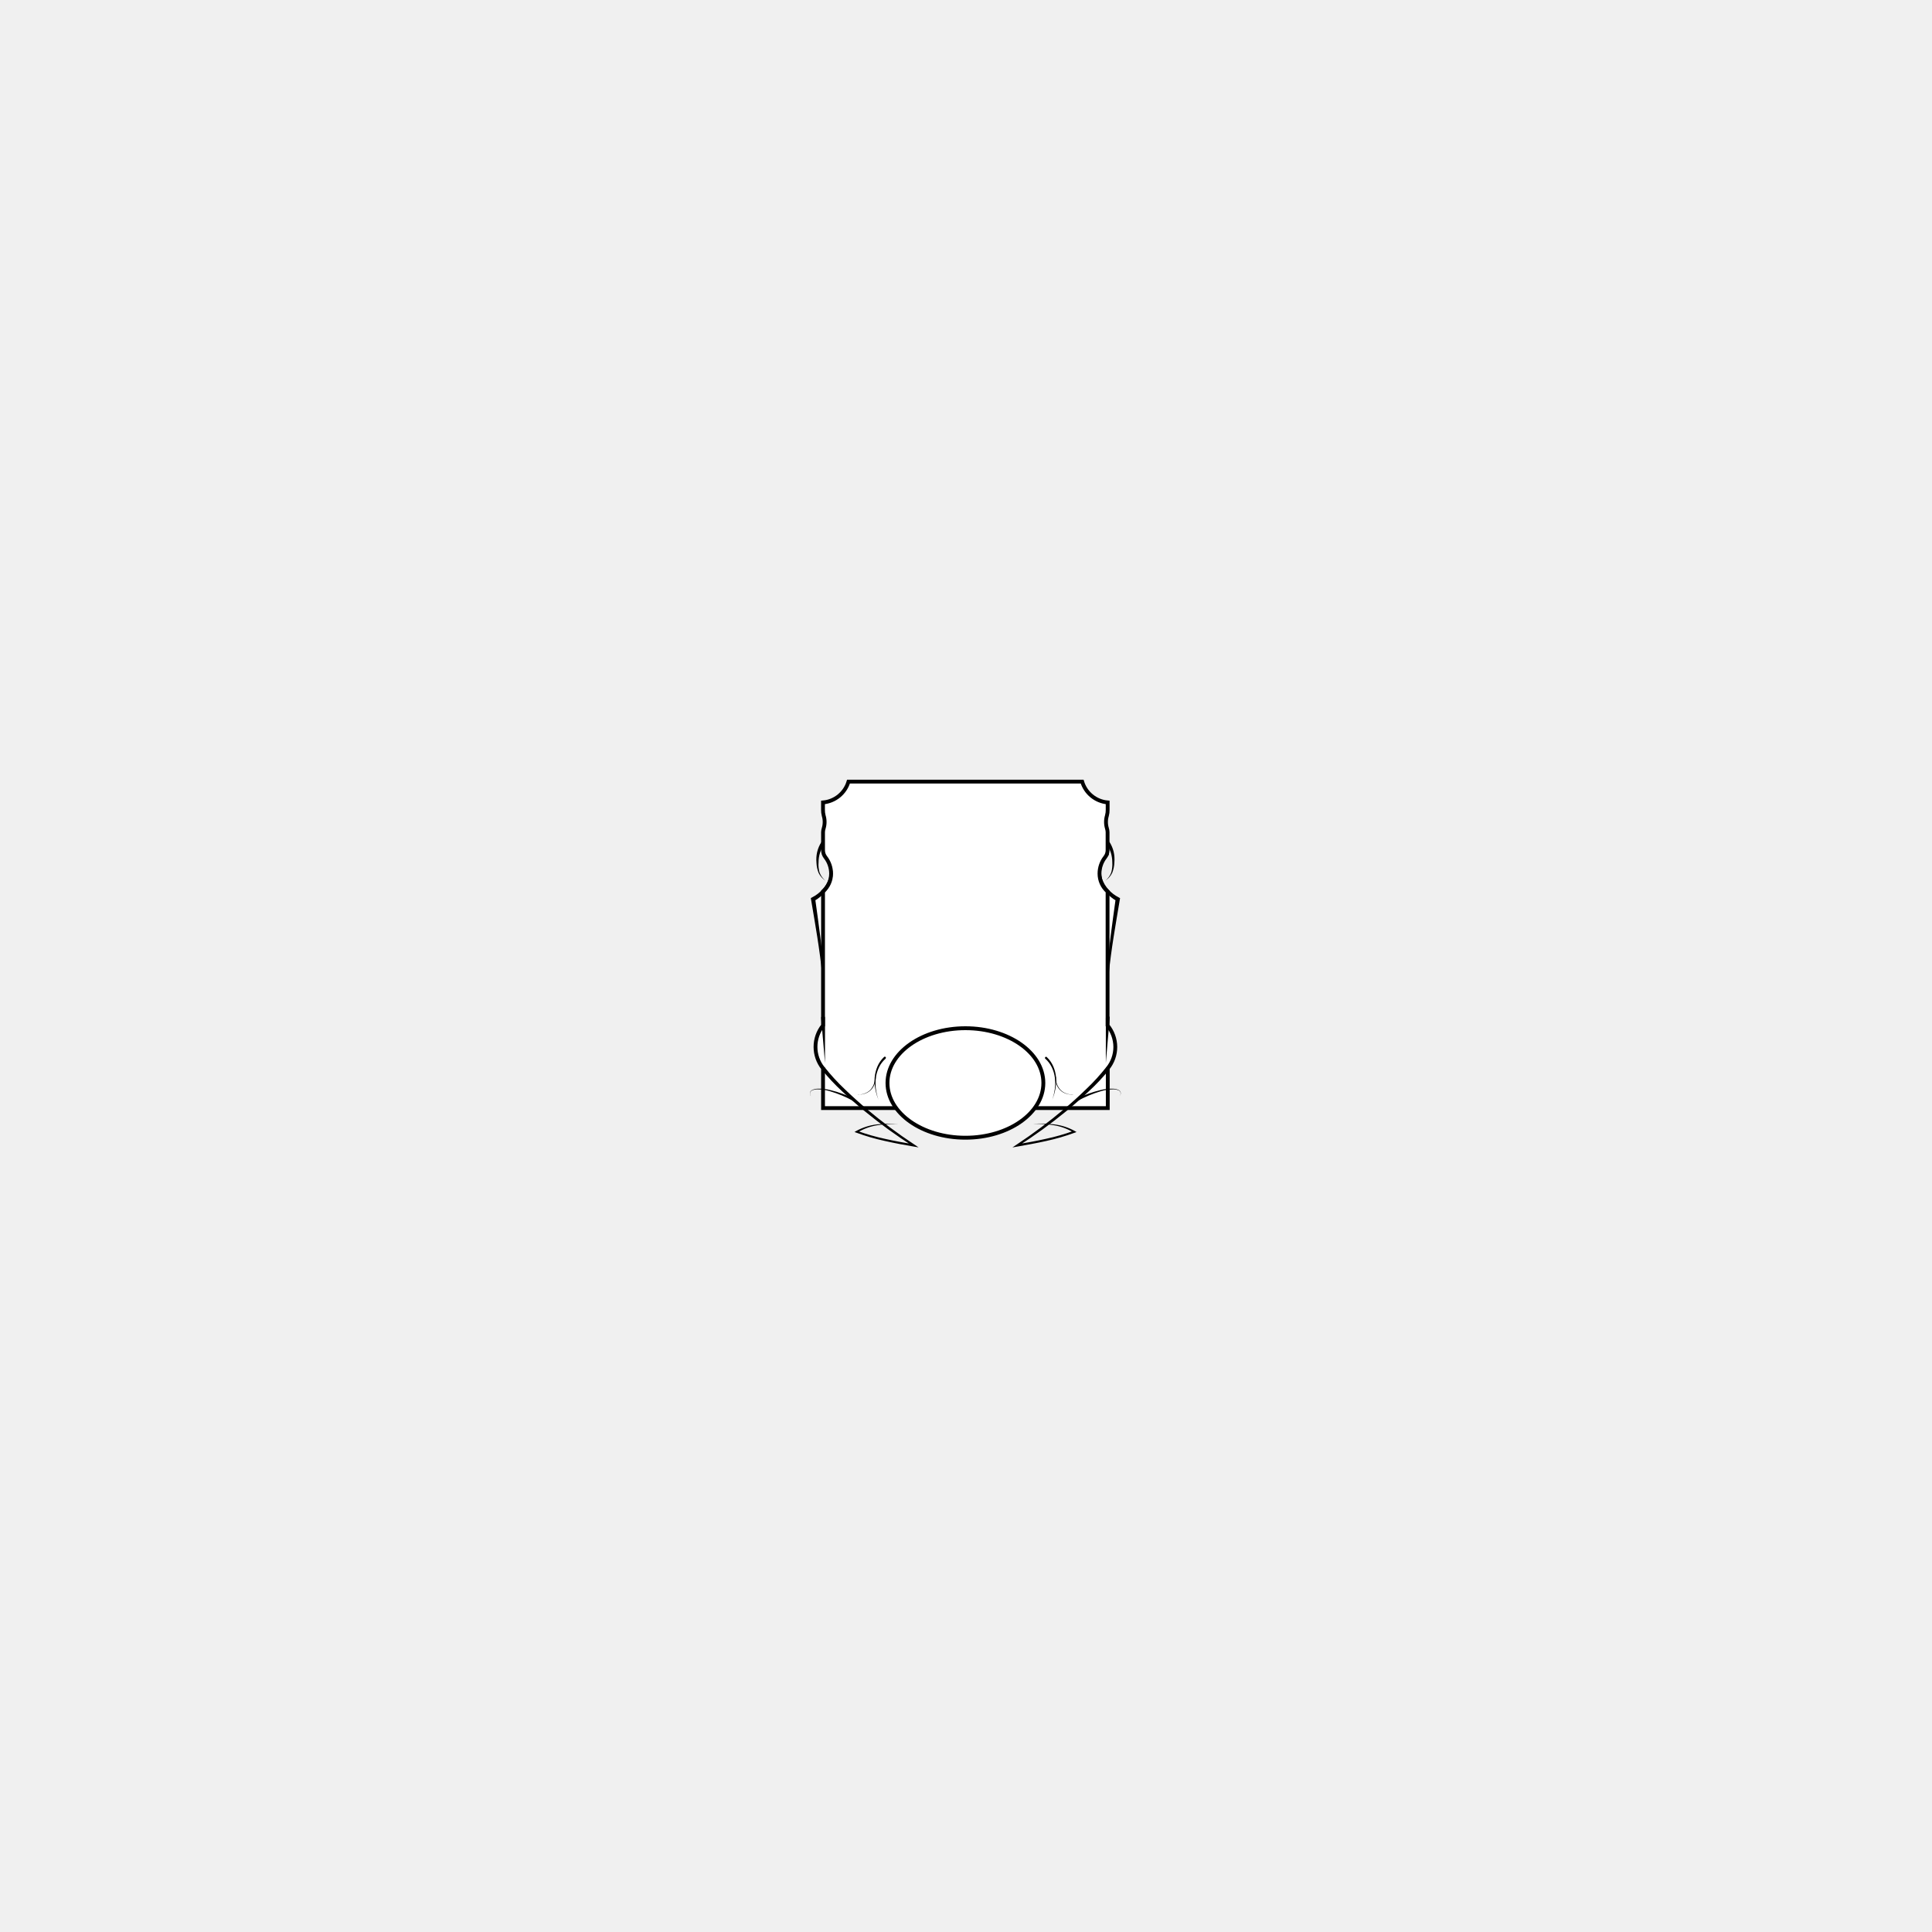
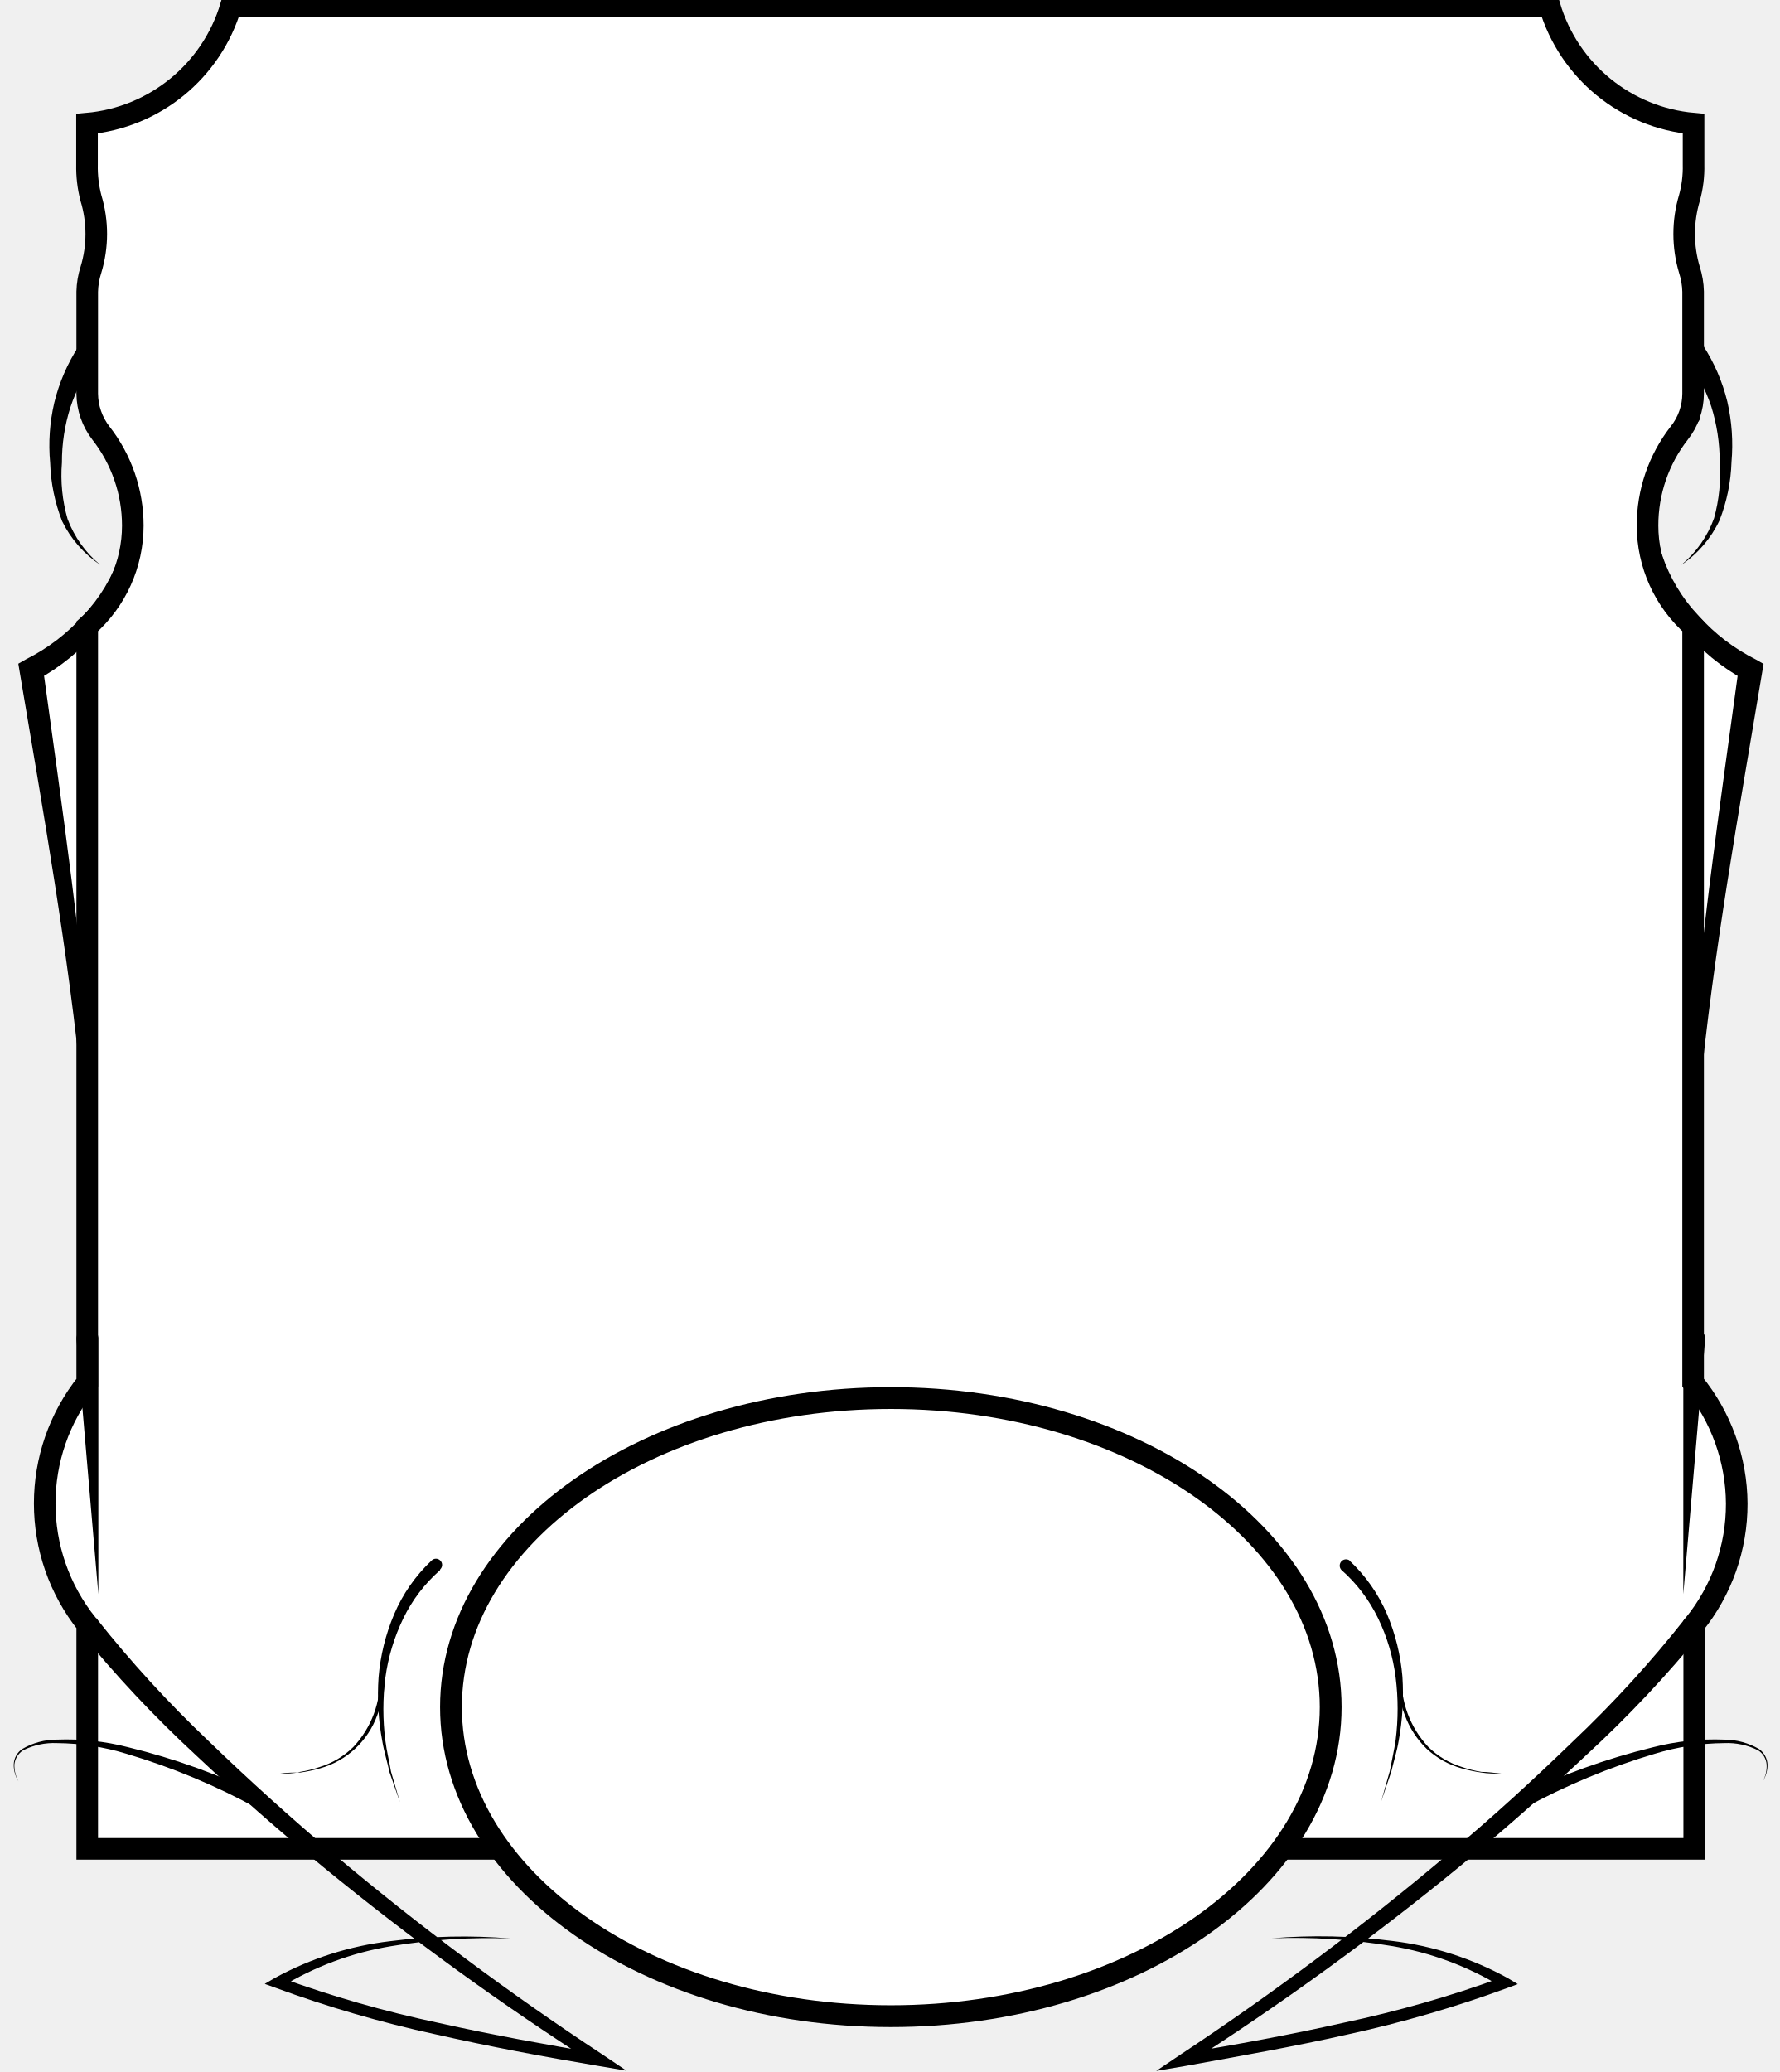
- <svg xmlns="http://www.w3.org/2000/svg" id="Layer_1" data-name="Layer 1" viewBox="0 0 500 500">
+ <svg xmlns="http://www.w3.org/2000/svg" id="Layer_1" data-name="Layer 1" viewBox="209 202 81.6 95">
  <defs>
    <style>.cls-1,.cls-3{fill:#fff;}.cls-2{fill:none;stroke-width:0.99px;}.cls-2,.cls-3{stroke:#000;stroke-miterlimit:10;}</style>
  </defs>
  <g id="Strength_Box" data-name="Strength Box">
    <path class="cls-1" d="M286.69,221.15a6.43,6.43,0,0,0-.83,1" />
    <path class="cls-1" d="M285.8,222.21c-.12.18-.23.36-.34.55" />
    <path class="cls-1" d="M285.44,222.79c-.1.19-.19.38-.28.58" />
    <path class="cls-1" d="M286.69,230.72a7.51,7.51,0,0,1-2.06-4.11" />
    <path class="cls-1" d="M288.13,222.67a7.82,7.82,0,0,0-1.44-4.55" />
    <path class="cls-1" d="M286.69,265.39a8.86,8.86,0,0,1,0,11.09v10.29H213V276.48a8.86,8.86,0,0,1,0-11.09V252.21c-.54-6.62-1.61-13-2.58-19.5a9.28,9.28,0,0,0,2.58-2,6.21,6.21,0,0,0,2.06-4.11,4.36,4.36,0,0,0,0-.51,4.44,4.44,0,0,0,0-.63,1,1,0,0,0,0-.24,4.51,4.51,0,0,0-.09-.53,0,0,0,0,0,0,0,4.23,4.23,0,0,0-.13-.51c0-.11-.06-.22-.1-.33l0-.08c-.06-.16-.12-.32-.19-.47a4.66,4.66,0,0,0-.25-.5,3.82,3.82,0,0,0-.29-.48,2.55,2.55,0,0,0-.28-.39l0-.06a3,3,0,0,1-.63-1.81v-4.68a3.51,3.51,0,0,1,.17-1,5.65,5.65,0,0,0,0-3.29,5.62,5.62,0,0,1-.18-1.53v-1.88a7.58,7.58,0,0,0,6.6-5.39h60.47a7.58,7.58,0,0,0,6.6,5.39v1.88a5.26,5.26,0,0,1-.19,1.53,5.76,5.76,0,0,0,0,3.29,3.51,3.51,0,0,1,.17,1v4.68a2.92,2.92,0,0,1-.64,1.81l-.19.27a.21.21,0,0,0-.06.08,4.53,4.53,0,0,0-.34.55l0,0a6.19,6.19,0,0,0-.28.58,6,6,0,0,0-.22.59.65.65,0,0,0,0,.13,5.66,5.66,0,0,0-.15.59s0,0,0,0a5.07,5.07,0,0,0-.11.68,5.69,5.69,0,0,0,0,.72,4.36,4.36,0,0,0,0,.51,6.21,6.21,0,0,0,2.06,4.11,9.28,9.28,0,0,0,2.58,2c-1,6.47-2,12.88-2.58,19.5Z" />
    <path class="cls-1" d="M213.65,221.86a6,6,0,0,0-.63-.71" />
    <path class="cls-1" d="M213,230.72a7.51,7.51,0,0,0,2.06-4.11" />
    <path class="cls-1" d="M211.57,222.67a7.82,7.82,0,0,1,1.44-4.55" />
    <path d="M286.45,252.19c.42-6.56,1.4-13.07,2.28-19.56l.3.56h0a9.8,9.8,0,0,1-2.83-2.32,8.48,8.48,0,0,1-1.76-3.21,6.35,6.35,0,0,1,.15-3.64,7.2,7.2,0,0,1,1.93-3.05.25.25,0,0,1,.36,0,.26.26,0,0,1,0,.36,6.68,6.68,0,0,0-1.67,2.87,5.64,5.64,0,0,0,0,3.23,7.58,7.58,0,0,0,1.69,2.81,8.8,8.8,0,0,0,2.62,2h0l.35.2-.06.36c-1.08,6.47-2.25,12.92-2.88,19.44a.23.23,0,0,1-.26.21A.23.23,0,0,1,286.45,252.19Z" />
    <path d="M286.1,227.9a5,5,0,0,0,1.5-2.14,7.72,7.72,0,0,0,.26-2.59,8.54,8.54,0,0,0-.39-2.54,7.54,7.54,0,0,0-1.19-2.22l.81-.58a8.38,8.38,0,0,1,1.12,2.59,8.91,8.91,0,0,1,.19,2.76,8,8,0,0,1-.55,2.68A5.1,5.1,0,0,1,286.1,227.9Z" />
    <path class="cls-2" d="M288.64,270.94a8.79,8.79,0,0,1-1.95,5.54v10.29H213V276.48a8.86,8.86,0,0,1,0-11.09V230.72a6.16,6.16,0,0,0,2.09-4.62,6.89,6.89,0,0,0-1.46-4.24,3,3,0,0,1-.63-1.81v-4.68a3.51,3.51,0,0,1,.17-1,5.65,5.65,0,0,0,0-3.29,5.62,5.62,0,0,1-.18-1.53v-1.88a7.58,7.58,0,0,0,6.6-5.39h60.47a7.58,7.58,0,0,0,6.6,5.39v1.88a5.26,5.26,0,0,1-.19,1.53,5.76,5.76,0,0,0,0,3.29,3.51,3.51,0,0,1,.17,1v4.68a2.92,2.92,0,0,1-.64,1.81,6.88,6.88,0,0,0-1.45,4.24,6.16,6.16,0,0,0,2.09,4.62v34.67A8.84,8.84,0,0,1,288.64,270.94Z" />
    <path d="M212.78,252.23c-.63-6.52-1.8-13-2.88-19.44l-.06-.36.35-.2h0a8.8,8.8,0,0,0,2.62-2,7.58,7.58,0,0,0,1.69-2.81,5.55,5.55,0,0,0,0-3.23,6.56,6.56,0,0,0-1.66-2.87.25.25,0,0,1,0-.36.26.26,0,0,1,.36,0,7.2,7.2,0,0,1,1.93,3.05,6.35,6.35,0,0,1,.15,3.64,8.62,8.62,0,0,1-1.76,3.21,9.71,9.71,0,0,1-2.84,2.32h0l.29-.56c.89,6.49,1.86,13,2.29,19.56a.24.24,0,1,1-.47,0Z" />
    <path d="M213.6,227.9a5.1,5.1,0,0,1-1.75-2,8,8,0,0,1-.55-2.68,8.62,8.62,0,0,1,.19-2.76,8.38,8.38,0,0,1,1.12-2.59l.81.58a7.32,7.32,0,0,0-1.19,2.22,8.23,8.23,0,0,0-.39,2.54,7.24,7.24,0,0,0,.26,2.59A5,5,0,0,0,213.6,227.9Z" />
    <path d="M287.09,276.78a53.47,53.47,0,0,1-5.35,5.69q-2.82,2.65-5.82,5.12a131.14,131.14,0,0,1-12.54,9.09h0l-.2-.52c2.49-.41,5-.87,7.44-1.42a53.3,53.3,0,0,0,7.26-2.08h0l0,.45a14.17,14.17,0,0,0-5.08-1.89,27.2,27.2,0,0,0-5.49-.35v0a26.24,26.24,0,0,1,5.53.12,14.58,14.58,0,0,1,5.31,1.71l.45.27-.49.18h0a55.16,55.16,0,0,1-7.32,2.13c-2.47.56-5,1-7.47,1.45l-1.3.22,1.1-.74h0A132,132,0,0,0,275.42,287c2-1.66,3.87-3.38,5.71-5.16a52.45,52.45,0,0,0,5.15-5.64Z" />
    <path d="M270.88,273.55A7.3,7.3,0,0,1,272.6,276a9.36,9.36,0,0,1,.71,2.88,12,12,0,0,1-.17,2.93c-.08.48-.23.95-.34,1.42l-.47,1.38.4-1.4c.09-.48.21-1,.27-1.43a11.49,11.49,0,0,0,0-2.87,8.74,8.74,0,0,0-.81-2.72,7,7,0,0,0-1.68-2.21l0,0a.29.29,0,0,1,.37-.44Z" />
    <path d="M273.27,278.81a4.55,4.55,0,0,0,1.23,3.29,3.77,3.77,0,0,0,1.55.92,5.39,5.39,0,0,0,.88.22c.31,0,.61.05.92.08-.31,0-.61,0-.92-.05a6.85,6.85,0,0,1-.9-.19,3.9,3.9,0,0,1-1.61-.9,4.14,4.14,0,0,1-1-1.54,5.22,5.22,0,0,1-.34-1.84.11.11,0,1,1,.22,0h0Z" />
    <path d="M278.6,284.35a30.64,30.64,0,0,1,6.2-2.24,11.28,11.28,0,0,1,3.27-.35,3.19,3.19,0,0,1,1.59.43.92.92,0,0,1,.39.71,1.42,1.42,0,0,1-.22.78,1.43,1.43,0,0,0,.18-.78.85.85,0,0,0-.39-.65,3.16,3.16,0,0,0-1.55-.33,11.17,11.17,0,0,0-3.19.49,30.73,30.73,0,0,0-6,2.5h0a.31.31,0,0,1-.43-.13.33.33,0,0,1,.13-.43Z" />
    <path d="M287.19,263.42l-1,11.67V263.38a.5.5,0,0,1,.5-.5.5.5,0,0,1,.5.5Z" />
    <path d="M213.41,276.19a53.62,53.62,0,0,0,5.16,5.64c1.84,1.78,3.75,3.5,5.71,5.16a130.67,130.67,0,0,0,12.35,9.21h0l1.1.74-1.3-.22c-2.5-.42-5-.89-7.47-1.45a55.16,55.16,0,0,1-7.32-2.13h0l-.5-.18.46-.27A14.58,14.58,0,0,1,226.9,291a26.23,26.23,0,0,1,5.53-.12v0a27.2,27.2,0,0,0-5.49.35,14.17,14.17,0,0,0-5.08,1.89l0-.45h0a53.3,53.3,0,0,0,7.26,2.08c2.46.55,4.95,1,7.44,1.42l-.2.52h0a131.14,131.14,0,0,1-12.54-9.09q-3-2.46-5.83-5.12a54.42,54.42,0,0,1-5.34-5.69Z" />
    <path d="M229.17,274a7,7,0,0,0-1.68,2.21,9,9,0,0,0-.82,2.72,11.49,11.49,0,0,0,0,2.87c.06.48.18.95.26,1.43l.41,1.4-.48-1.38c-.1-.47-.25-.94-.33-1.42a11.52,11.52,0,0,1-.17-2.93,9.36,9.36,0,0,1,.71-2.88,7.3,7.3,0,0,1,1.72-2.47.28.28,0,0,1,.4,0,.28.28,0,0,1,0,.4h0Z" />
    <path d="M226.65,278.8a5.23,5.23,0,0,1-.35,1.84,3.91,3.91,0,0,1-2.63,2.44,6.85,6.85,0,0,1-.9.19c-.31,0-.62,0-.92.05.3,0,.61,0,.91-.08a5.26,5.26,0,0,0,.89-.22,3.77,3.77,0,0,0,1.55-.92,4.5,4.5,0,0,0,1.22-3.29h0a.12.12,0,0,1,.12-.12.11.11,0,0,1,.11.12Z" />
    <path d="M220.8,284.91a30.73,30.73,0,0,0-6-2.5,11.17,11.17,0,0,0-3.19-.49,3.14,3.14,0,0,0-1.55.33.89.89,0,0,0-.4.65,1.53,1.53,0,0,0,.19.78,1.42,1.42,0,0,1-.22-.78.89.89,0,0,1,.39-.71,3.13,3.13,0,0,1,1.59-.43,11.28,11.28,0,0,1,3.27.35,30.55,30.55,0,0,1,6.19,2.24.32.32,0,1,1-.27.57h0Z" />
    <path d="M213.51,263.38v11.71l-1-11.67a.5.5,0,0,1,.46-.54.5.5,0,0,1,.54.45Z" />
    <ellipse class="cls-3" cx="249.85" cy="280.27" rx="20.17" ry="14.17" />
  </g>
</svg>
